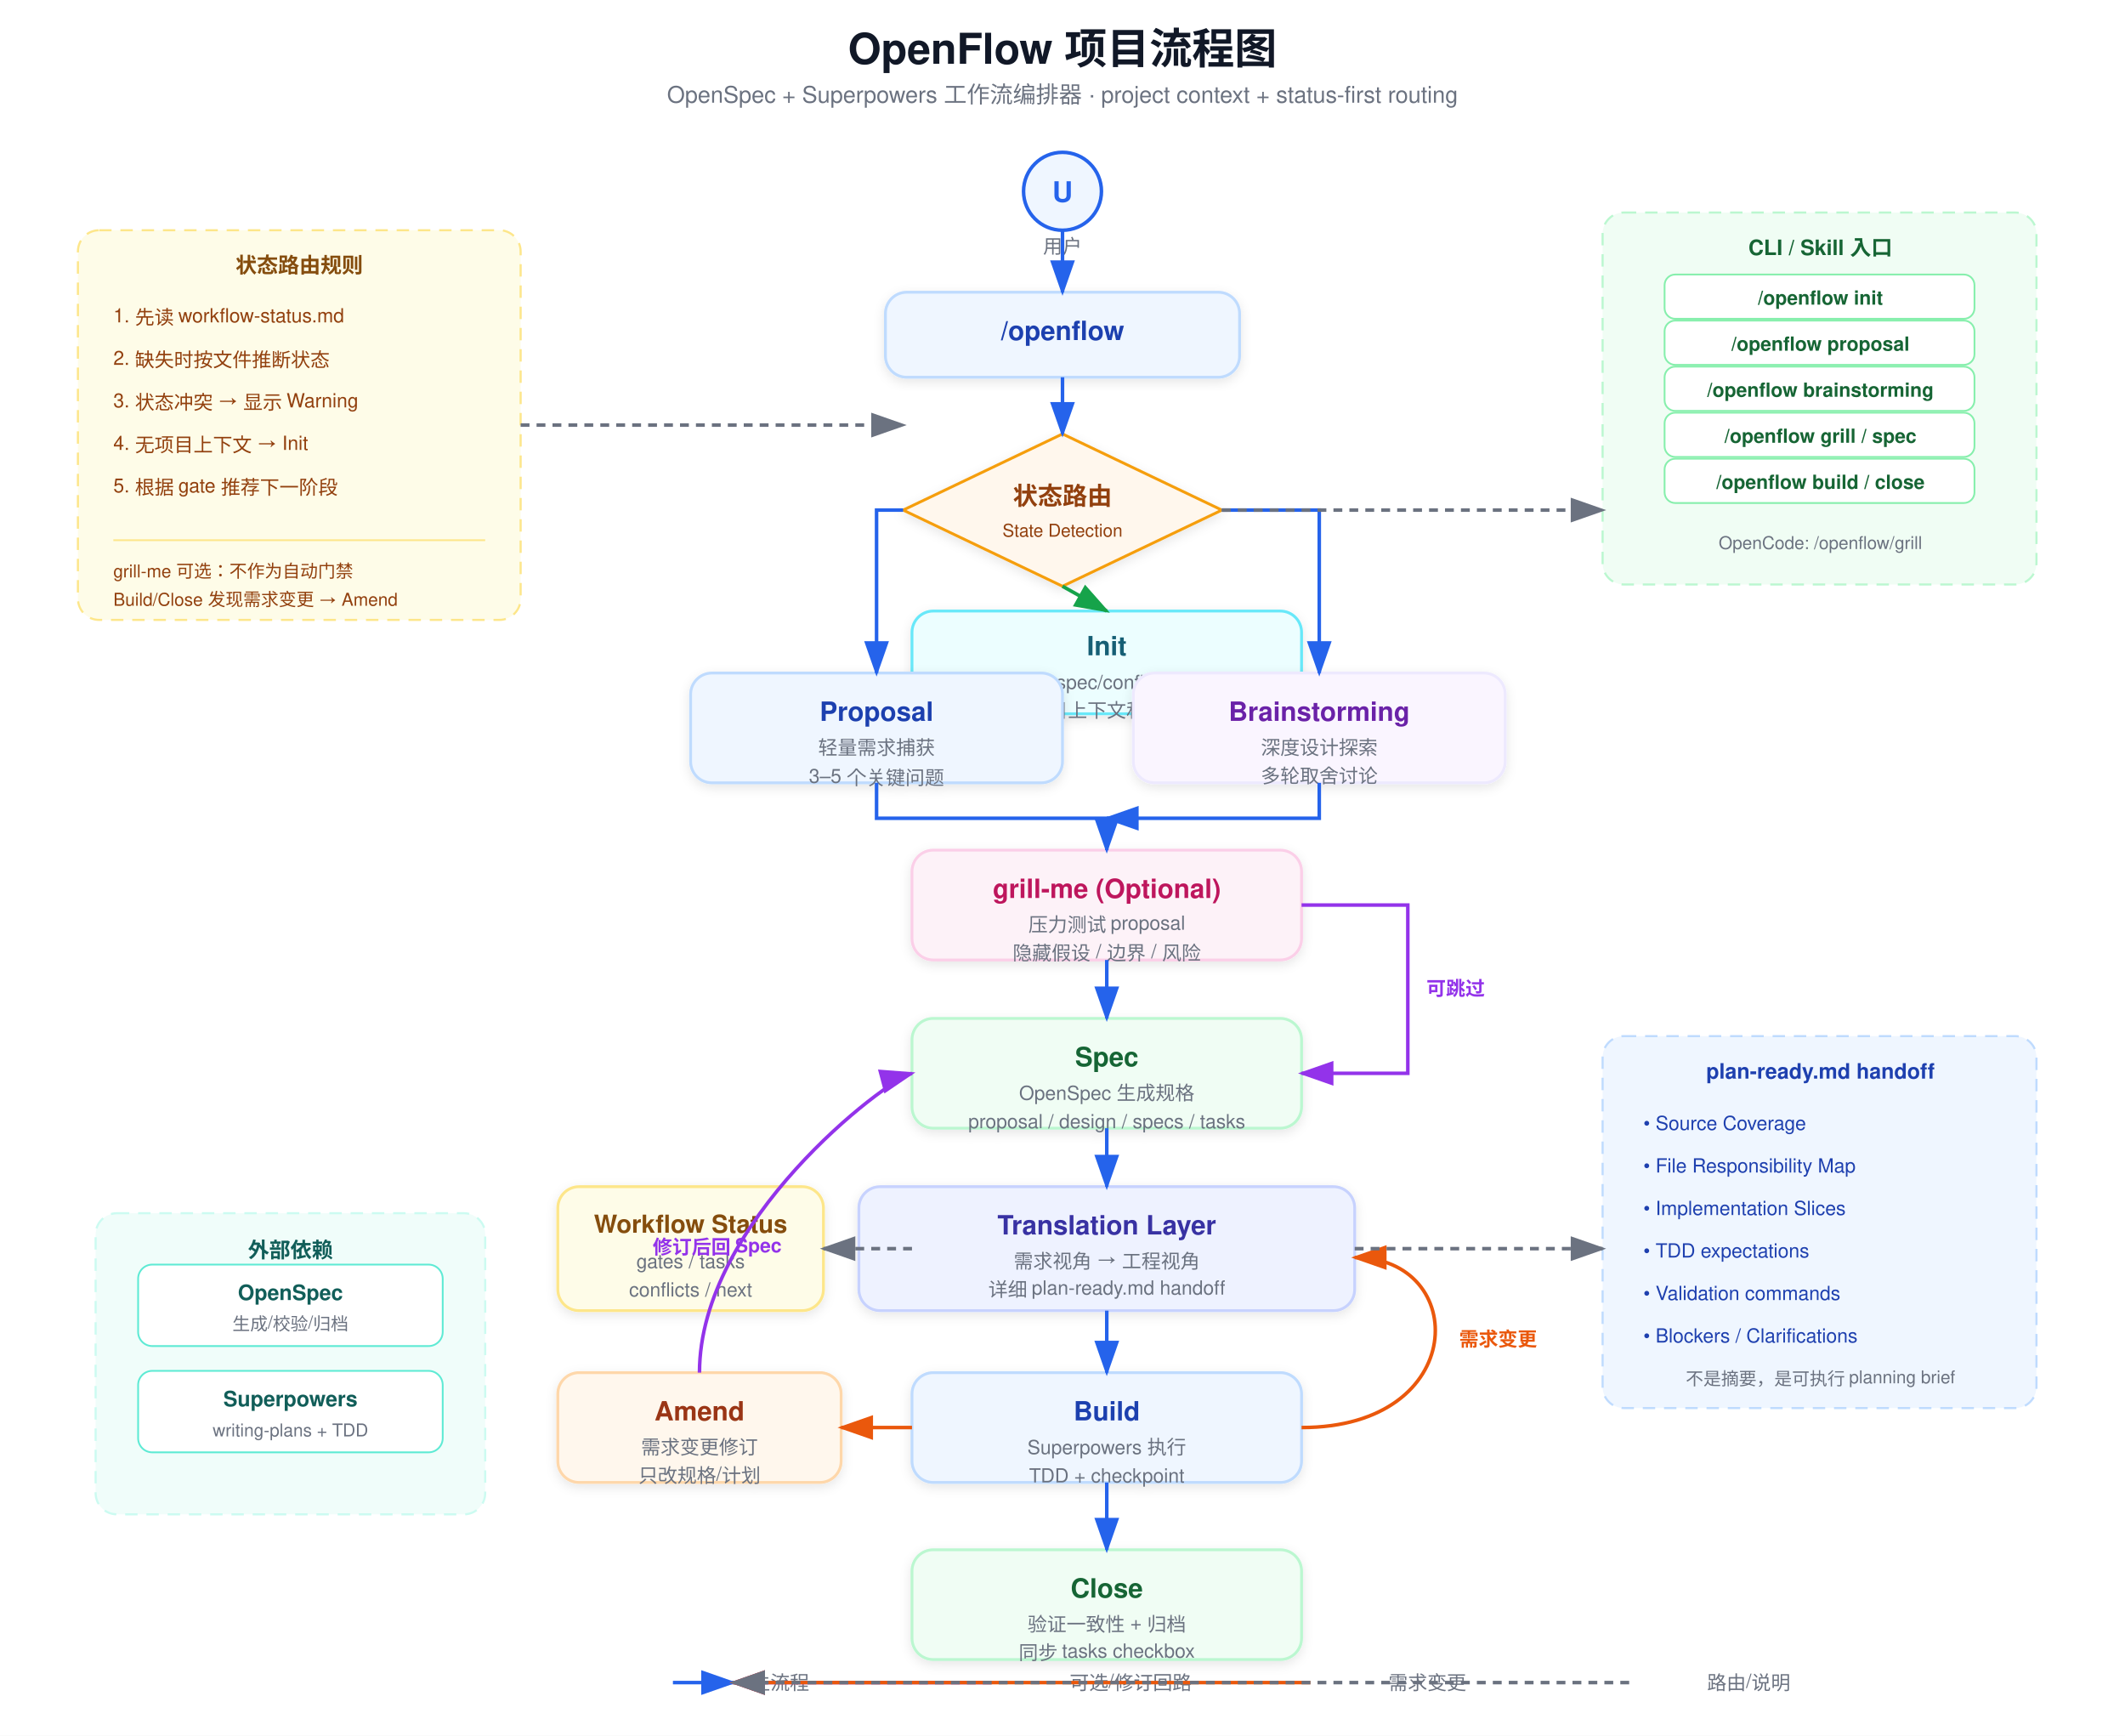
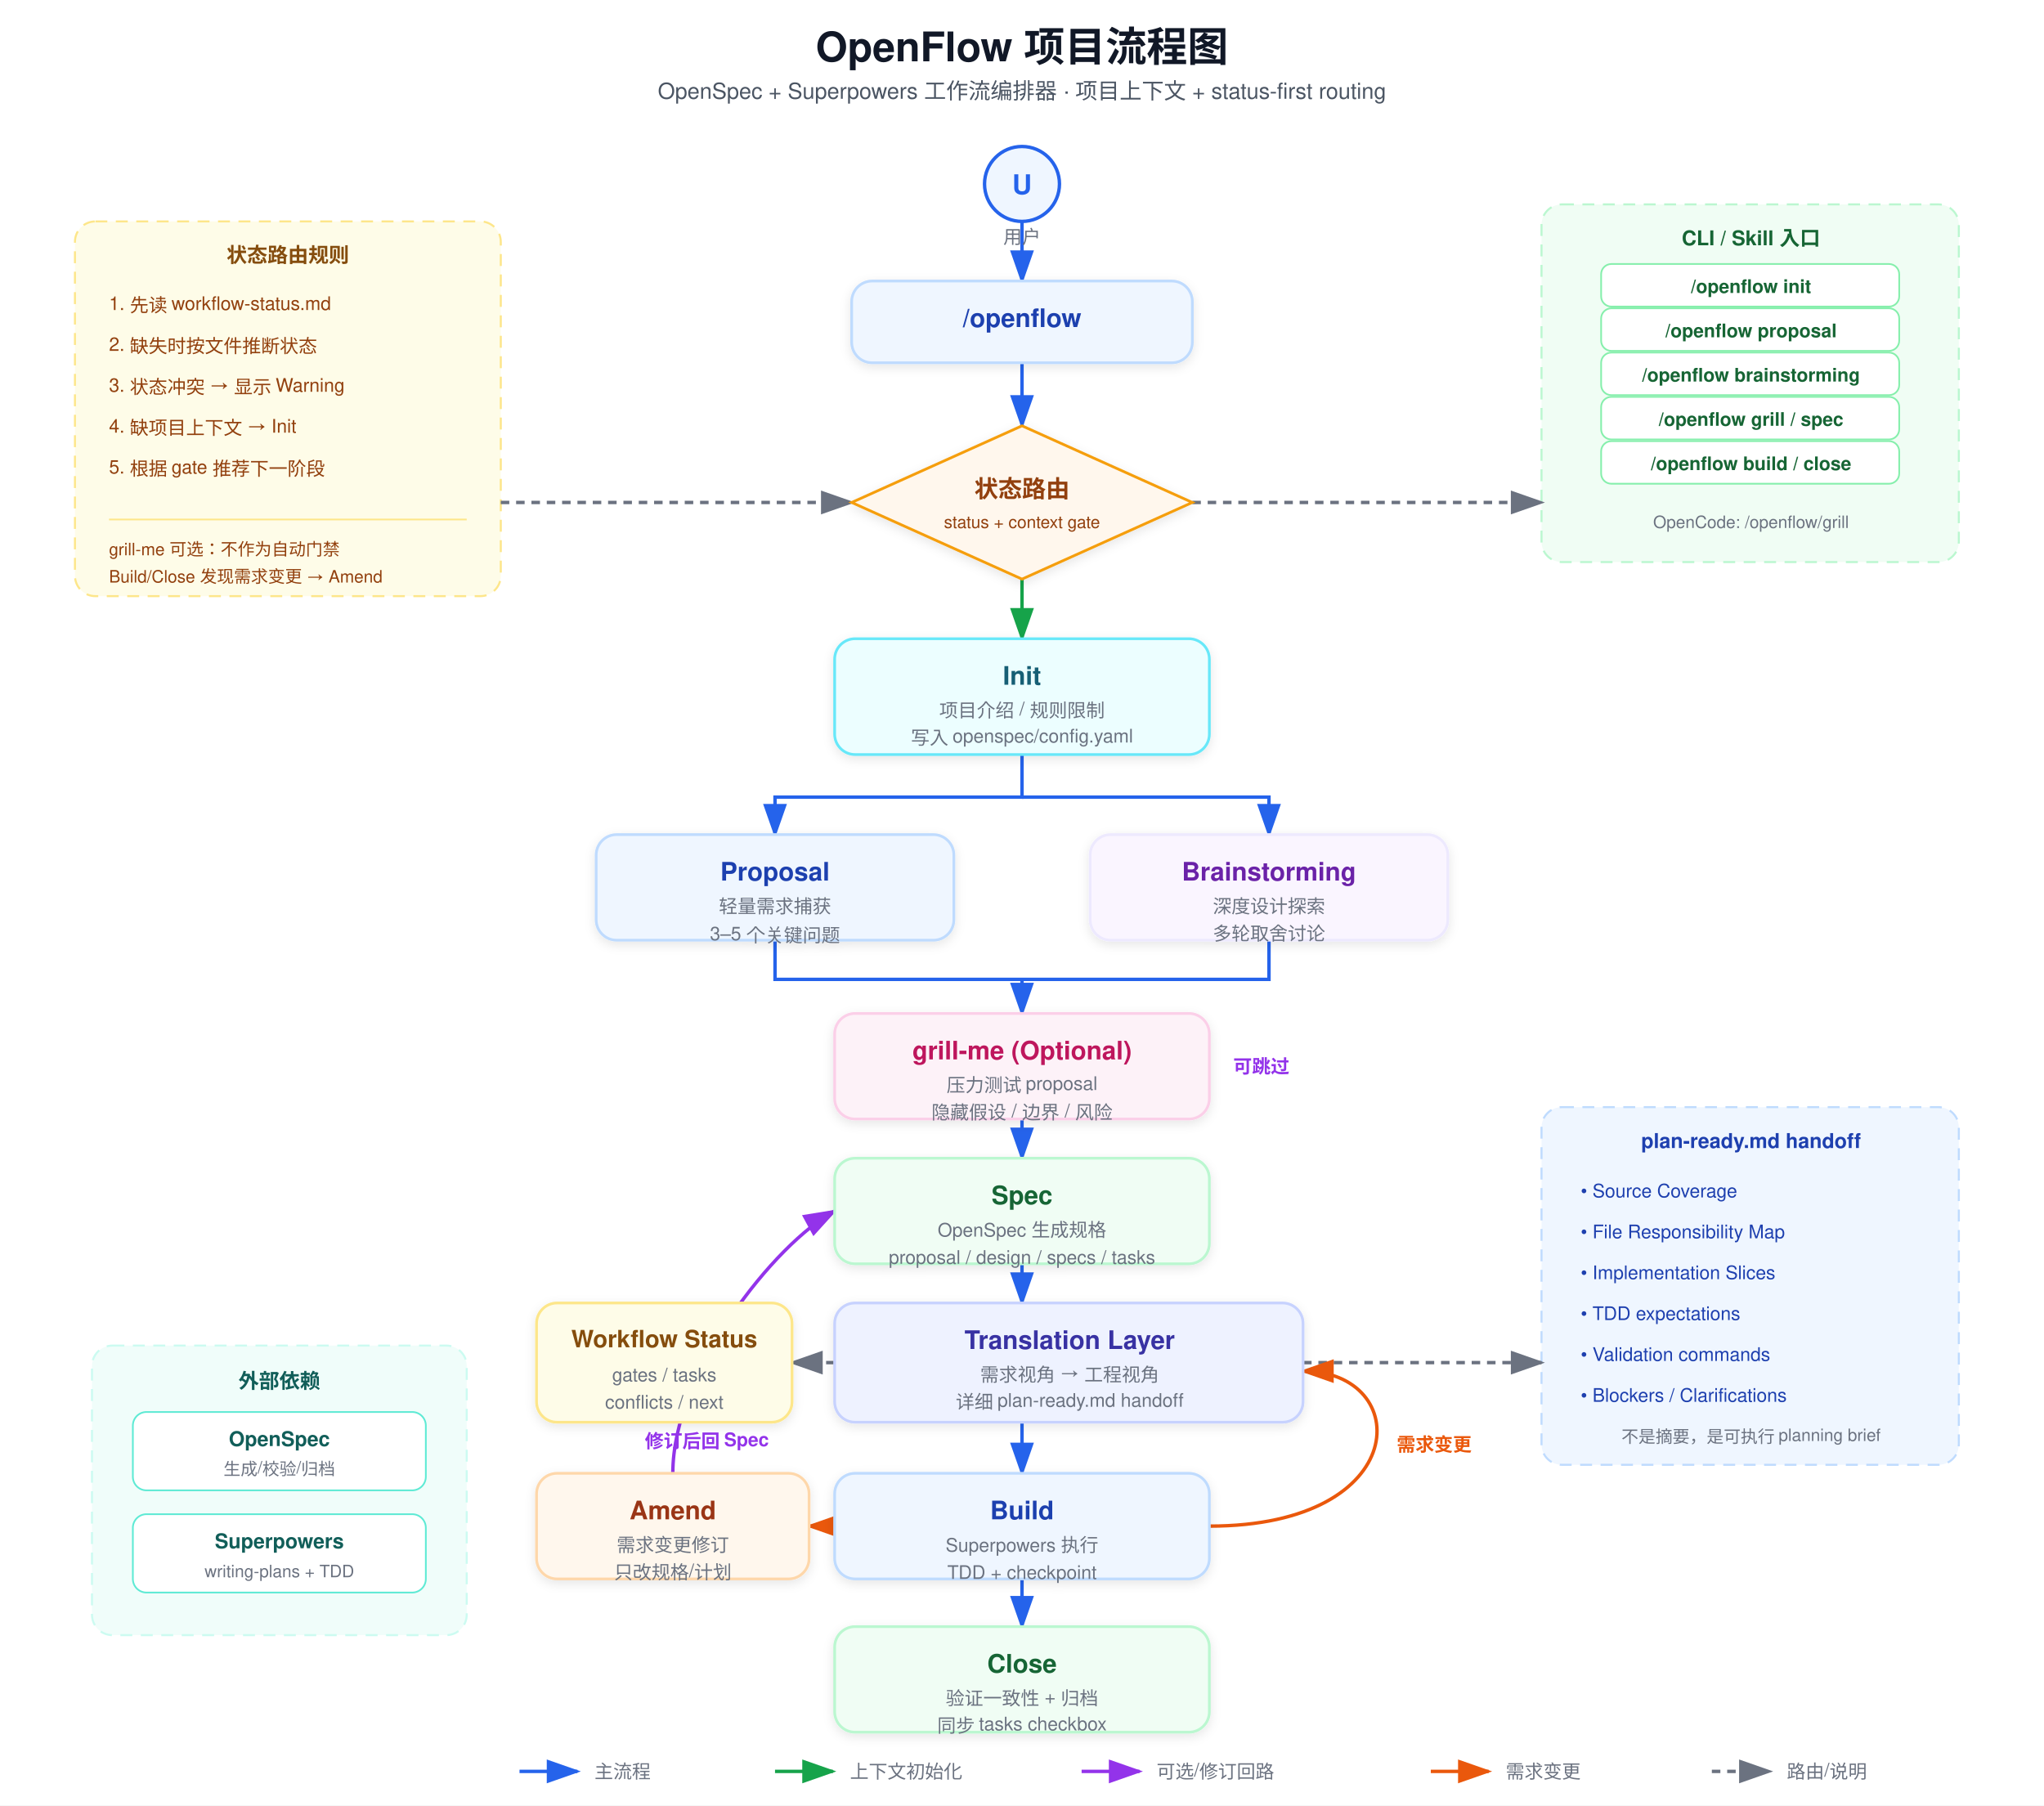
- <svg xmlns="http://www.w3.org/2000/svg" viewBox="0 0 1200 980" width="1200" height="980">
+ <svg xmlns="http://www.w3.org/2000/svg" viewBox="0 0 1200 1060" width="1200" height="1060">
  <style>
    text { font-family: 'Helvetica Neue', Helvetica, Arial, 'PingFang SC', 'Microsoft YaHei', 'Microsoft JhengHei', 'SimHei', sans-serif; }
    .title { fill:#111827; font-size:24px; font-weight:700; }
-     .subtitle { fill:#6b7280; font-size:13px; }
+     .subtitle { fill:#4b5563; font-size:13px; }
    .node-title { fill:#111827; font-size:15px; font-weight:700; }
    .node-sub { fill:#6b7280; font-size:11px; }
-     .note { fill:#374151; font-size:10px; }
    .side-title { font-size:12px; font-weight:700; }
+     .side-copy { font-size:11px; }
+     .caption { fill:#6b7280; font-size:10px; }
  </style>
  <defs>
    <marker id="arrow-blue" markerWidth="10" markerHeight="7" refX="9" refY="3.5" orient="auto">
      <polygon points="0 0,10 3.5,0 7" fill="#2563eb" />
    </marker>
    <marker id="arrow-purple" markerWidth="10" markerHeight="7" refX="9" refY="3.5" orient="auto">
      <polygon points="0 0,10 3.5,0 7" fill="#9333ea" />
    </marker>
    <marker id="arrow-orange" markerWidth="10" markerHeight="7" refX="9" refY="3.5" orient="auto">
      <polygon points="0 0,10 3.5,0 7" fill="#ea580c" />
    </marker>
    <marker id="arrow-green" markerWidth="10" markerHeight="7" refX="9" refY="3.5" orient="auto">
      <polygon points="0 0,10 3.5,0 7" fill="#16a34a" />
    </marker>
    <marker id="arrow-gray" markerWidth="10" markerHeight="7" refX="9" refY="3.5" orient="auto">
      <polygon points="0 0,10 3.5,0 7" fill="#6b7280" />
    </marker>
-     <filter id="softShadow" x="-16%" y="-16%" width="132%" height="132%">
+     <filter id="softShadow" x="-18%" y="-18%" width="136%" height="136%">
      <feDropShadow dx="0" dy="2" stdDeviation="3" flood-color="#000000" flood-opacity="0.10" />
    </filter>
  </defs>
-   <rect width="1200" height="980" fill="#ffffff" />
+   <rect width="1200" height="1060" fill="#ffffff" />
  <text x="600" y="36" text-anchor="middle" class="title">OpenFlow 项目流程图</text>
-   <text x="600" y="58" text-anchor="middle" class="subtitle">OpenSpec + Superpowers 工作流编排器 · project context + status-first routing</text>
+   <text x="600" y="58" text-anchor="middle" class="subtitle">OpenSpec + Superpowers 工作流编排器 · 项目上下文 + status-first routing</text>
  <rect x="44" y="130" width="250" height="220" rx="12" fill="#fefce8" stroke="#fde68a" stroke-width="1.2" stroke-dasharray="7,5" />
  <text x="169" y="154" text-anchor="middle" fill="#854d0e" class="side-title">状态路由规则</text>
-   <text x="64" y="182" fill="#92400e" font-size="11">1. 先读 workflow-status.md</text>
-   <text x="64" y="206" fill="#92400e" font-size="11">2. 缺失时按文件推断状态</text>
-   <text x="64" y="230" fill="#92400e" font-size="11">3. 状态冲突 → 显示 Warning</text>
-   <text x="64" y="254" fill="#92400e" font-size="11">4. 无项目上下文 → Init</text>
-   <text x="64" y="278" fill="#92400e" font-size="11">5. 根据 gate 推荐下一阶段</text>
+   <text x="64" y="182" fill="#92400e" class="side-copy">1. 先读 workflow-status.md</text>
+   <text x="64" y="206" fill="#92400e" class="side-copy">2. 缺失时按文件推断状态</text>
+   <text x="64" y="230" fill="#92400e" class="side-copy">3. 状态冲突 → 显示 Warning</text>
+   <text x="64" y="254" fill="#92400e" class="side-copy">4. 缺项目上下文 → Init</text>
+   <text x="64" y="278" fill="#92400e" class="side-copy">5. 根据 gate 推荐下一阶段</text>
  <line x1="64" y1="305" x2="274" y2="305" stroke="#fde68a" stroke-width="1" />
  <text x="64" y="326" fill="#92400e" font-size="10">grill-me 可选：不作为自动门禁</text>
  <text x="64" y="342" fill="#92400e" font-size="10">Build/Close 发现需求变更 → Amend</text>
  <rect x="905" y="120" width="245" height="210" rx="12" fill="#f0fdf4" stroke="#bbf7d0" stroke-width="1.2" stroke-dasharray="7,5" />
  <text x="1028" y="144" text-anchor="middle" fill="#166534" class="side-title">CLI / Skill 入口</text>
  <rect x="940" y="155" width="175" height="25" rx="6" fill="#ffffff" stroke="#86efac" stroke-width="1" />
  <text x="1028" y="172" text-anchor="middle" fill="#166534" font-size="11" font-weight="600">/openflow init</text>
  <rect x="940" y="181" width="175" height="25" rx="6" fill="#ffffff" stroke="#86efac" stroke-width="1" />
  <text x="1028" y="198" text-anchor="middle" fill="#166534" font-size="11" font-weight="600">/openflow proposal</text>
  <rect x="940" y="207" width="175" height="25" rx="6" fill="#ffffff" stroke="#86efac" stroke-width="1" />
  <text x="1028" y="224" text-anchor="middle" fill="#166534" font-size="11" font-weight="600">/openflow brainstorming</text>
  <rect x="940" y="233" width="175" height="25" rx="6" fill="#ffffff" stroke="#86efac" stroke-width="1" />
  <text x="1028" y="250" text-anchor="middle" fill="#166534" font-size="11" font-weight="600">/openflow grill / spec</text>
  <rect x="940" y="259" width="175" height="25" rx="6" fill="#ffffff" stroke="#86efac" stroke-width="1" />
  <text x="1028" y="276" text-anchor="middle" fill="#166534" font-size="11" font-weight="600">/openflow build / close</text>
  <text x="1028" y="310" text-anchor="middle" fill="#6b7280" font-size="10">OpenCode: /openflow/grill</text>
-   <rect x="905" y="585" width="245" height="210" rx="12" fill="#eff6ff" stroke="#bfdbfe" stroke-width="1.2" stroke-dasharray="7,5" />
-   <text x="1028" y="609" text-anchor="middle" fill="#1e40af" class="side-title">plan-ready.md handoff</text>
-   <text x="928" y="638" fill="#1e40af" font-size="11">• Source Coverage</text>
-   <text x="928" y="662" fill="#1e40af" font-size="11">• File Responsibility Map</text>
-   <text x="928" y="686" fill="#1e40af" font-size="11">• Implementation Slices</text>
-   <text x="928" y="710" fill="#1e40af" font-size="11">• TDD expectations</text>
-   <text x="928" y="734" fill="#1e40af" font-size="11">• Validation commands</text>
-   <text x="928" y="758" fill="#1e40af" font-size="11">• Blockers / Clarifications</text>
-   <text x="1028" y="782" text-anchor="middle" fill="#6b7280" font-size="10">不是摘要，是可执行 planning brief</text>
-   <rect x="54" y="685" width="220" height="170" rx="12" fill="#f0fdfa" stroke="#ccfbf1" stroke-width="1.2" stroke-dasharray="7,5" />
-   <text x="164" y="710" text-anchor="middle" fill="#115e59" class="side-title">外部依赖</text>
-   <rect x="78" y="714" width="172" height="46" rx="8" fill="#ffffff" stroke="#5eead4" stroke-width="1" />
-   <text x="164" y="734" text-anchor="middle" fill="#115e59" font-size="12" font-weight="700">OpenSpec</text>
-   <text x="164" y="751" text-anchor="middle" fill="#6b7280" font-size="10">生成/校验/归档</text>
-   <rect x="78" y="774" width="172" height="46" rx="8" fill="#ffffff" stroke="#5eead4" stroke-width="1" />
-   <text x="164" y="794" text-anchor="middle" fill="#115e59" font-size="12" font-weight="700">Superpowers</text>
-   <text x="164" y="811" text-anchor="middle" fill="#6b7280" font-size="10">writing-plans + TDD</text>
+   <rect x="905" y="650" width="245" height="210" rx="12" fill="#eff6ff" stroke="#bfdbfe" stroke-width="1.2" stroke-dasharray="7,5" />
+   <text x="1028" y="674" text-anchor="middle" fill="#1e40af" class="side-title">plan-ready.md handoff</text>
+   <text x="928" y="703" fill="#1e40af" class="side-copy">• Source Coverage</text>
+   <text x="928" y="727" fill="#1e40af" class="side-copy">• File Responsibility Map</text>
+   <text x="928" y="751" fill="#1e40af" class="side-copy">• Implementation Slices</text>
+   <text x="928" y="775" fill="#1e40af" class="side-copy">• TDD expectations</text>
+   <text x="928" y="799" fill="#1e40af" class="side-copy">• Validation commands</text>
+   <text x="928" y="823" fill="#1e40af" class="side-copy">• Blockers / Clarifications</text>
+   <text x="1028" y="847" text-anchor="middle" fill="#6b7280" font-size="10">不是摘要，是可执行 planning brief</text>
+   <rect x="54" y="790" width="220" height="170" rx="12" fill="#f0fdfa" stroke="#ccfbf1" stroke-width="1.2" stroke-dasharray="7,5" />
+   <text x="164" y="815" text-anchor="middle" fill="#115e59" class="side-title">外部依赖</text>
+   <rect x="78" y="829" width="172" height="46" rx="8" fill="#ffffff" stroke="#5eead4" stroke-width="1" />
+   <text x="164" y="849" text-anchor="middle" fill="#115e59" font-size="12" font-weight="700">OpenSpec</text>
+   <text x="164" y="866" text-anchor="middle" fill="#6b7280" font-size="10">生成/校验/归档</text>
+   <rect x="78" y="889" width="172" height="46" rx="8" fill="#ffffff" stroke="#5eead4" stroke-width="1" />
+   <text x="164" y="909" text-anchor="middle" fill="#115e59" font-size="12" font-weight="700">Superpowers</text>
+   <text x="164" y="926" text-anchor="middle" fill="#6b7280" font-size="10">writing-plans + TDD</text>
+   <g id="connectors" fill="none">
+     <line x1="600" y1="130" x2="600" y2="165" stroke="#2563eb" stroke-width="2" marker-end="url(#arrow-blue)" />
+     <line x1="600" y1="213" x2="600" y2="250" stroke="#2563eb" stroke-width="2" marker-end="url(#arrow-blue)" />
+     <line x1="600" y1="340" x2="600" y2="375" stroke="#16a34a" stroke-width="2" marker-end="url(#arrow-green)" />
+     <path d="M 600,443 V 468 H 455 V 490" stroke="#2563eb" stroke-width="2" marker-end="url(#arrow-blue)" />
+     <path d="M 600,468 H 745 V 490" stroke="#2563eb" stroke-width="2" marker-end="url(#arrow-blue)" />
+     <path d="M 455,552 V 575 H 600" stroke="#2563eb" stroke-width="2" />
+     <path d="M 745,552 V 575 H 600" stroke="#2563eb" stroke-width="2" />
+     <line x1="600" y1="575" x2="600" y2="595" stroke="#2563eb" stroke-width="2" marker-end="url(#arrow-blue)" />
+     <line x1="600" y1="657" x2="600" y2="680" stroke="#2563eb" stroke-width="2" marker-end="url(#arrow-blue)" />
+     <line x1="600" y1="742" x2="600" y2="765" stroke="#2563eb" stroke-width="2" marker-end="url(#arrow-blue)" />
+     <line x1="600" y1="835" x2="600" y2="865" stroke="#2563eb" stroke-width="2" marker-end="url(#arrow-blue)" />
+     <line x1="600" y1="927" x2="600" y2="955" stroke="#2563eb" stroke-width="2" marker-end="url(#arrow-blue)" />
+     <path d="M 294,295 H 500" stroke="#6b7280" stroke-width="2" stroke-dasharray="5,4" marker-end="url(#arrow-gray)" />
+     <path d="M 700,295 H 905" stroke="#6b7280" stroke-width="2" stroke-dasharray="5,4" marker-end="url(#arrow-gray)" />
+     <path d="M 765,800 H 905" stroke="#6b7280" stroke-width="2" stroke-dasharray="5,4" marker-end="url(#arrow-gray)" />
+     <path d="M 490,800 H 465" stroke="#6b7280" stroke-width="2" stroke-dasharray="5,4" marker-end="url(#arrow-gray)" />
+     <path d="M 490,896 H 475" stroke="#ea580c" stroke-width="2" marker-end="url(#arrow-orange)" />
+     <path d="M 395,865 C 395,805 455,730 490,711" stroke="#9333ea" stroke-width="2" marker-end="url(#arrow-purple)" />
+     <path d="M 710,896 C 830,896 830,805 765,805" stroke="#ea580c" stroke-width="2" marker-end="url(#arrow-orange)" />
+   </g>
  <circle cx="600" cy="108" r="22" fill="#eff6ff" stroke="#2563eb" stroke-width="2" />
  <text x="600" y="114" text-anchor="middle" fill="#2563eb" font-size="16" font-weight="700">U</text>
  <text x="600" y="143" text-anchor="middle" class="node-sub">用户</text>
  <g filter="url(#softShadow)">
    <rect x="500" y="165" width="200" height="48" rx="12" fill="#eff6ff" stroke="#bfdbfe" stroke-width="1.6" />
    <text x="600" y="192" text-anchor="middle" fill="#1e40af" font-size="15" font-weight="700">/openflow</text>
  </g>
-   <polygon points="600,245 690,288 600,331 510,288" fill="#fff7ed" stroke="#f59e0b" stroke-width="1.6" filter="url(#softShadow)" />
-   <text x="600" y="285" text-anchor="middle" fill="#92400e" font-size="14" font-weight="700">状态路由</text>
-   <text x="600" y="303" text-anchor="middle" fill="#92400e" font-size="10">State Detection</text>
+   <polygon points="600,250 700,295 600,340 500,295" fill="#fff7ed" stroke="#f59e0b" stroke-width="1.6" filter="url(#softShadow)" />
+   <text x="600" y="292" text-anchor="middle" fill="#92400e" font-size="14" font-weight="700">状态路由</text>
+   <text x="600" y="310" text-anchor="middle" fill="#92400e" font-size="10">status + context gate</text>
  <g filter="url(#softShadow)">
-     <rect x="515" y="345" width="220" height="58" rx="12" fill="#ecfeff" stroke="#67e8f9" stroke-width="1.6" />
-     <text x="625" y="370" text-anchor="middle" fill="#155e75" font-size="15" font-weight="700">Init</text>
-     <text x="625" y="389" text-anchor="middle" class="node-sub">openspec/config.yaml</text>
-     <text x="625" y="405" text-anchor="middle" class="node-sub">项目上下文和规则</text>
+     <rect x="490" y="375" width="220" height="68" rx="12" fill="#ecfeff" stroke="#67e8f9" stroke-width="1.6" />
+     <text x="600" y="402" text-anchor="middle" fill="#155e75" font-size="15" font-weight="700">Init</text>
+     <text x="600" y="421" text-anchor="middle" class="node-sub">项目介绍 / 规则限制</text>
+     <text x="600" y="437" text-anchor="middle" class="node-sub">写入 openspec/config.yaml</text>
  </g>
  <g filter="url(#softShadow)">
-     <rect x="390" y="380" width="210" height="62" rx="12" fill="#eff6ff" stroke="#bfdbfe" stroke-width="1.6" />
-     <text x="495" y="407" text-anchor="middle" fill="#1e40af" font-size="15" font-weight="700">Proposal</text>
-     <text x="495" y="426" text-anchor="middle" class="node-sub">轻量需求捕获</text>
-     <text x="495" y="442" text-anchor="middle" class="node-sub">3–5 个关键问题</text>
+     <rect x="350" y="490" width="210" height="62" rx="12" fill="#eff6ff" stroke="#bfdbfe" stroke-width="1.6" />
+     <text x="455" y="517" text-anchor="middle" fill="#1e40af" font-size="15" font-weight="700">Proposal</text>
+     <text x="455" y="536" text-anchor="middle" class="node-sub">轻量需求捕获</text>
+     <text x="455" y="552" text-anchor="middle" class="node-sub">3–5 个关键问题</text>
  </g>
  <g filter="url(#softShadow)">
-     <rect x="640" y="380" width="210" height="62" rx="12" fill="#faf5ff" stroke="#ede9fe" stroke-width="1.6" />
-     <text x="745" y="407" text-anchor="middle" fill="#6b21a8" font-size="15" font-weight="700">Brainstorming</text>
-     <text x="745" y="426" text-anchor="middle" class="node-sub">深度设计探索</text>
-     <text x="745" y="442" text-anchor="middle" class="node-sub">多轮取舍讨论</text>
+     <rect x="640" y="490" width="210" height="62" rx="12" fill="#faf5ff" stroke="#ede9fe" stroke-width="1.6" />
+     <text x="745" y="517" text-anchor="middle" fill="#6b21a8" font-size="15" font-weight="700">Brainstorming</text>
+     <text x="745" y="536" text-anchor="middle" class="node-sub">深度设计探索</text>
+     <text x="745" y="552" text-anchor="middle" class="node-sub">多轮取舍讨论</text>
  </g>
  <g filter="url(#softShadow)">
-     <rect x="515" y="480" width="220" height="62" rx="12" fill="#fdf2f8" stroke="#fbcfe8" stroke-width="1.6" />
-     <text x="625" y="507" text-anchor="middle" fill="#be185d" font-size="15" font-weight="700">grill-me (Optional)</text>
-     <text x="625" y="526" text-anchor="middle" class="node-sub">压力测试 proposal</text>
-     <text x="625" y="542" text-anchor="middle" class="node-sub">隐藏假设 / 边界 / 风险</text>
+     <rect x="490" y="595" width="220" height="62" rx="12" fill="#fdf2f8" stroke="#fbcfe8" stroke-width="1.6" />
+     <text x="600" y="622" text-anchor="middle" fill="#be185d" font-size="15" font-weight="700">grill-me (Optional)</text>
+     <text x="600" y="641" text-anchor="middle" class="node-sub">压力测试 proposal</text>
+     <text x="600" y="657" text-anchor="middle" class="node-sub">隐藏假设 / 边界 / 风险</text>
+   </g>
+   <text x="724" y="630" fill="#9333ea" font-size="11" font-weight="600">可跳过</text>
+   <g filter="url(#softShadow)">
+     <rect x="490" y="680" width="220" height="62" rx="12" fill="#f0fdf4" stroke="#bbf7d0" stroke-width="1.6" />
+     <text x="600" y="707" text-anchor="middle" fill="#166534" font-size="15" font-weight="700">Spec</text>
+     <text x="600" y="726" text-anchor="middle" class="node-sub">OpenSpec 生成规格</text>
+     <text x="600" y="742" text-anchor="middle" class="node-sub">proposal / design / specs / tasks</text>
  </g>
  <g filter="url(#softShadow)">
-     <rect x="515" y="575" width="220" height="62" rx="12" fill="#f0fdf4" stroke="#bbf7d0" stroke-width="1.6" />
-     <text x="625" y="602" text-anchor="middle" fill="#166534" font-size="15" font-weight="700">Spec</text>
-     <text x="625" y="621" text-anchor="middle" class="node-sub">OpenSpec 生成规格</text>
-     <text x="625" y="637" text-anchor="middle" class="node-sub">proposal / design / specs / tasks</text>
+     <rect x="490" y="765" width="275" height="70" rx="12" fill="#eef2ff" stroke="#c7d2fe" stroke-width="1.6" />
+     <text x="628" y="792" text-anchor="middle" fill="#3730a3" font-size="15" font-weight="700">Translation Layer</text>
+     <text x="628" y="811" text-anchor="middle" class="node-sub">需求视角 → 工程视角</text>
+     <text x="628" y="827" text-anchor="middle" class="node-sub">详细 plan-ready.md handoff</text>
  </g>
  <g filter="url(#softShadow)">
-     <rect x="485" y="670" width="280" height="70" rx="12" fill="#eef2ff" stroke="#c7d2fe" stroke-width="1.6" />
-     <text x="625" y="697" text-anchor="middle" fill="#3730a3" font-size="15" font-weight="700">Translation Layer</text>
-     <text x="625" y="716" text-anchor="middle" class="node-sub">需求视角 → 工程视角</text>
-     <text x="625" y="732" text-anchor="middle" class="node-sub">详细 plan-ready.md handoff</text>
+     <rect x="315" y="765" width="150" height="70" rx="12" fill="#fefce8" stroke="#fde68a" stroke-width="1.6" />
+     <text x="390" y="791" text-anchor="middle" fill="#854d0e" font-size="14" font-weight="700">Workflow Status</text>
+     <text x="390" y="811" text-anchor="middle" class="node-sub">gates / tasks</text>
+     <text x="390" y="827" text-anchor="middle" class="node-sub">conflicts / next</text>
  </g>
  <g filter="url(#softShadow)">
-     <rect x="315" y="670" width="150" height="70" rx="12" fill="#fefce8" stroke="#fde68a" stroke-width="1.6" />
-     <text x="390" y="696" text-anchor="middle" fill="#854d0e" font-size="14" font-weight="700">Workflow Status</text>
-     <text x="390" y="716" text-anchor="middle" class="node-sub">gates / tasks</text>
-     <text x="390" y="732" text-anchor="middle" class="node-sub">conflicts / next</text>
+     <rect x="490" y="865" width="220" height="62" rx="12" fill="#eff6ff" stroke="#bfdbfe" stroke-width="1.6" />
+     <text x="600" y="892" text-anchor="middle" fill="#1e40af" font-size="15" font-weight="700">Build</text>
+     <text x="600" y="911" text-anchor="middle" class="node-sub">Superpowers 执行</text>
+     <text x="600" y="927" text-anchor="middle" class="node-sub">TDD + checkpoint</text>
  </g>
  <g filter="url(#softShadow)">
-     <rect x="515" y="775" width="220" height="62" rx="12" fill="#eff6ff" stroke="#bfdbfe" stroke-width="1.6" />
-     <text x="625" y="802" text-anchor="middle" fill="#1e40af" font-size="15" font-weight="700">Build</text>
-     <text x="625" y="821" text-anchor="middle" class="node-sub">Superpowers 执行</text>
-     <text x="625" y="837" text-anchor="middle" class="node-sub">TDD + checkpoint</text>
+     <rect x="315" y="865" width="160" height="62" rx="12" fill="#fff7ed" stroke="#fed7aa" stroke-width="1.6" />
+     <text x="395" y="892" text-anchor="middle" fill="#9a3412" font-size="15" font-weight="700">Amend</text>
+     <text x="395" y="911" text-anchor="middle" class="node-sub">需求变更修订</text>
+     <text x="395" y="927" text-anchor="middle" class="node-sub">只改规格/计划</text>
  </g>
+   <text x="415" y="850" text-anchor="middle" fill="#9333ea" font-size="11" font-weight="600">修订后回 Spec</text>
+   <text x="842" y="852" text-anchor="middle" fill="#ea580c" font-size="11" font-weight="600">需求变更</text>
  <g filter="url(#softShadow)">
-     <rect x="515" y="875" width="220" height="62" rx="12" fill="#f0fdf4" stroke="#bbf7d0" stroke-width="1.6" />
-     <text x="625" y="902" text-anchor="middle" fill="#166534" font-size="15" font-weight="700">Close</text>
-     <text x="625" y="921" text-anchor="middle" class="node-sub">验证一致性 + 归档</text>
-     <text x="625" y="937" text-anchor="middle" class="node-sub">同步 tasks checkbox</text>
+     <rect x="490" y="955" width="220" height="62" rx="12" fill="#f0fdf4" stroke="#bbf7d0" stroke-width="1.6" />
+     <text x="600" y="982" text-anchor="middle" fill="#166534" font-size="15" font-weight="700">Close</text>
+     <text x="600" y="1001" text-anchor="middle" class="node-sub">验证一致性 + 归档</text>
+     <text x="600" y="1017" text-anchor="middle" class="node-sub">同步 tasks checkbox</text>
  </g>
-   <g filter="url(#softShadow)">
-     <rect x="315" y="775" width="160" height="62" rx="12" fill="#fff7ed" stroke="#fed7aa" stroke-width="1.6" />
-     <text x="395" y="802" text-anchor="middle" fill="#9a3412" font-size="15" font-weight="700">Amend</text>
-     <text x="395" y="821" text-anchor="middle" class="node-sub">需求变更修订</text>
-     <text x="395" y="837" text-anchor="middle" class="node-sub">只改规格/计划</text>
-   </g>
-   <line x1="600" y1="130" x2="600" y2="165" stroke="#2563eb" stroke-width="2" marker-end="url(#arrow-blue)" />
-   <line x1="600" y1="213" x2="600" y2="245" stroke="#2563eb" stroke-width="2" marker-end="url(#arrow-blue)" />
-   <line x1="600" y1="331" x2="625" y2="345" stroke="#16a34a" stroke-width="2" marker-end="url(#arrow-green)" />
-   <path d="M 510,288 H 495 V 380" fill="none" stroke="#2563eb" stroke-width="2" marker-end="url(#arrow-blue)" />
-   <path d="M 690,288 H 745 V 380" fill="none" stroke="#2563eb" stroke-width="2" marker-end="url(#arrow-blue)" />
-   <path d="M 495,442 V 462 H 625 V 480" fill="none" stroke="#2563eb" stroke-width="2" marker-end="url(#arrow-blue)" />
-   <path d="M 745,442 V 462 H 625" fill="none" stroke="#2563eb" stroke-width="2" marker-end="url(#arrow-blue)" />
-   <line x1="625" y1="542" x2="625" y2="575" stroke="#2563eb" stroke-width="2" marker-end="url(#arrow-blue)" />
-   <line x1="625" y1="637" x2="625" y2="670" stroke="#2563eb" stroke-width="2" marker-end="url(#arrow-blue)" />
-   <path d="M 515,705 H 465" fill="none" stroke="#6b7280" stroke-width="2" stroke-dasharray="5,4" marker-end="url(#arrow-gray)" />
-   <line x1="625" y1="740" x2="625" y2="775" stroke="#2563eb" stroke-width="2" marker-end="url(#arrow-blue)" />
-   <line x1="625" y1="837" x2="625" y2="875" stroke="#2563eb" stroke-width="2" marker-end="url(#arrow-blue)" />
-   <path d="M 735,511 H 795 V 606 H 735" fill="none" stroke="#9333ea" stroke-width="2" marker-end="url(#arrow-purple)" />
-   <text x="822" y="562" text-anchor="middle" fill="#9333ea" font-size="11" font-weight="600">可跳过</text>
-   <path d="M 515,806 H 475" fill="none" stroke="#ea580c" stroke-width="2" marker-end="url(#arrow-orange)" />
-   <path d="M 395,775 C 395,690 500,610 515,606" fill="none" stroke="#9333ea" stroke-width="2" marker-end="url(#arrow-purple)" />
-   <text x="405" y="708" text-anchor="middle" fill="#9333ea" font-size="11" font-weight="600">修订后回 Spec</text>
-   <path d="M 735,806 C 830,806 830,710 765,710" fill="none" stroke="#ea580c" stroke-width="2" marker-end="url(#arrow-orange)" />
-   <text x="846" y="760" text-anchor="middle" fill="#ea580c" font-size="11" font-weight="600">需求变更</text>
-   <path d="M 294,240 H 510" fill="none" stroke="#6b7280" stroke-width="2" stroke-dasharray="5,4" marker-end="url(#arrow-gray)" />
-   <path d="M 690,288 H 905" fill="none" stroke="#6b7280" stroke-width="2" stroke-dasharray="5,4" marker-end="url(#arrow-gray)" />
-   <path d="M 765,705 H 905" fill="none" stroke="#6b7280" stroke-width="2" stroke-dasharray="5,4" marker-end="url(#arrow-gray)" />
-   <g transform="translate(380,950)">
+   <g transform="translate(305,1040)">
    <line x1="0" y1="0" x2="34" y2="0" stroke="#2563eb" stroke-width="2" marker-end="url(#arrow-blue)" />
    <text x="44" y="4" fill="#6b7280" font-size="11">主流程</text>
-     <line x1="180" y1="0" x2="34" y2="0" stroke="#9333ea" stroke-width="2" marker-end="url(#arrow-purple)" />
-     <text x="224" y="4" fill="#6b7280" font-size="11">可选/修订回路</text>
-     <line x1="360" y1="0" x2="34" y2="0" stroke="#ea580c" stroke-width="2" marker-end="url(#arrow-orange)" />
-     <text x="404" y="4" fill="#6b7280" font-size="11">需求变更</text>
-     <line x1="540" y1="0" x2="34" y2="0" stroke="#6b7280" stroke-width="2" stroke-dasharray="5,4" marker-end="url(#arrow-gray)" />
-     <text x="584" y="4" fill="#6b7280" font-size="11">路由/说明</text>
+     <line x1="150" y1="0" x2="184" y2="0" stroke="#16a34a" stroke-width="2" marker-end="url(#arrow-green)" />
+     <text x="194" y="4" fill="#6b7280" font-size="11">上下文初始化</text>
+     <line x1="330" y1="0" x2="364" y2="0" stroke="#9333ea" stroke-width="2" marker-end="url(#arrow-purple)" />
+     <text x="374" y="4" fill="#6b7280" font-size="11">可选/修订回路</text>
+     <line x1="535" y1="0" x2="569" y2="0" stroke="#ea580c" stroke-width="2" marker-end="url(#arrow-orange)" />
+     <text x="579" y="4" fill="#6b7280" font-size="11">需求变更</text>
+     <line x1="700" y1="0" x2="734" y2="0" stroke="#6b7280" stroke-width="2" stroke-dasharray="5,4" marker-end="url(#arrow-gray)" />
+     <text x="744" y="4" fill="#6b7280" font-size="11">路由/说明</text>
  </g>
</svg>
